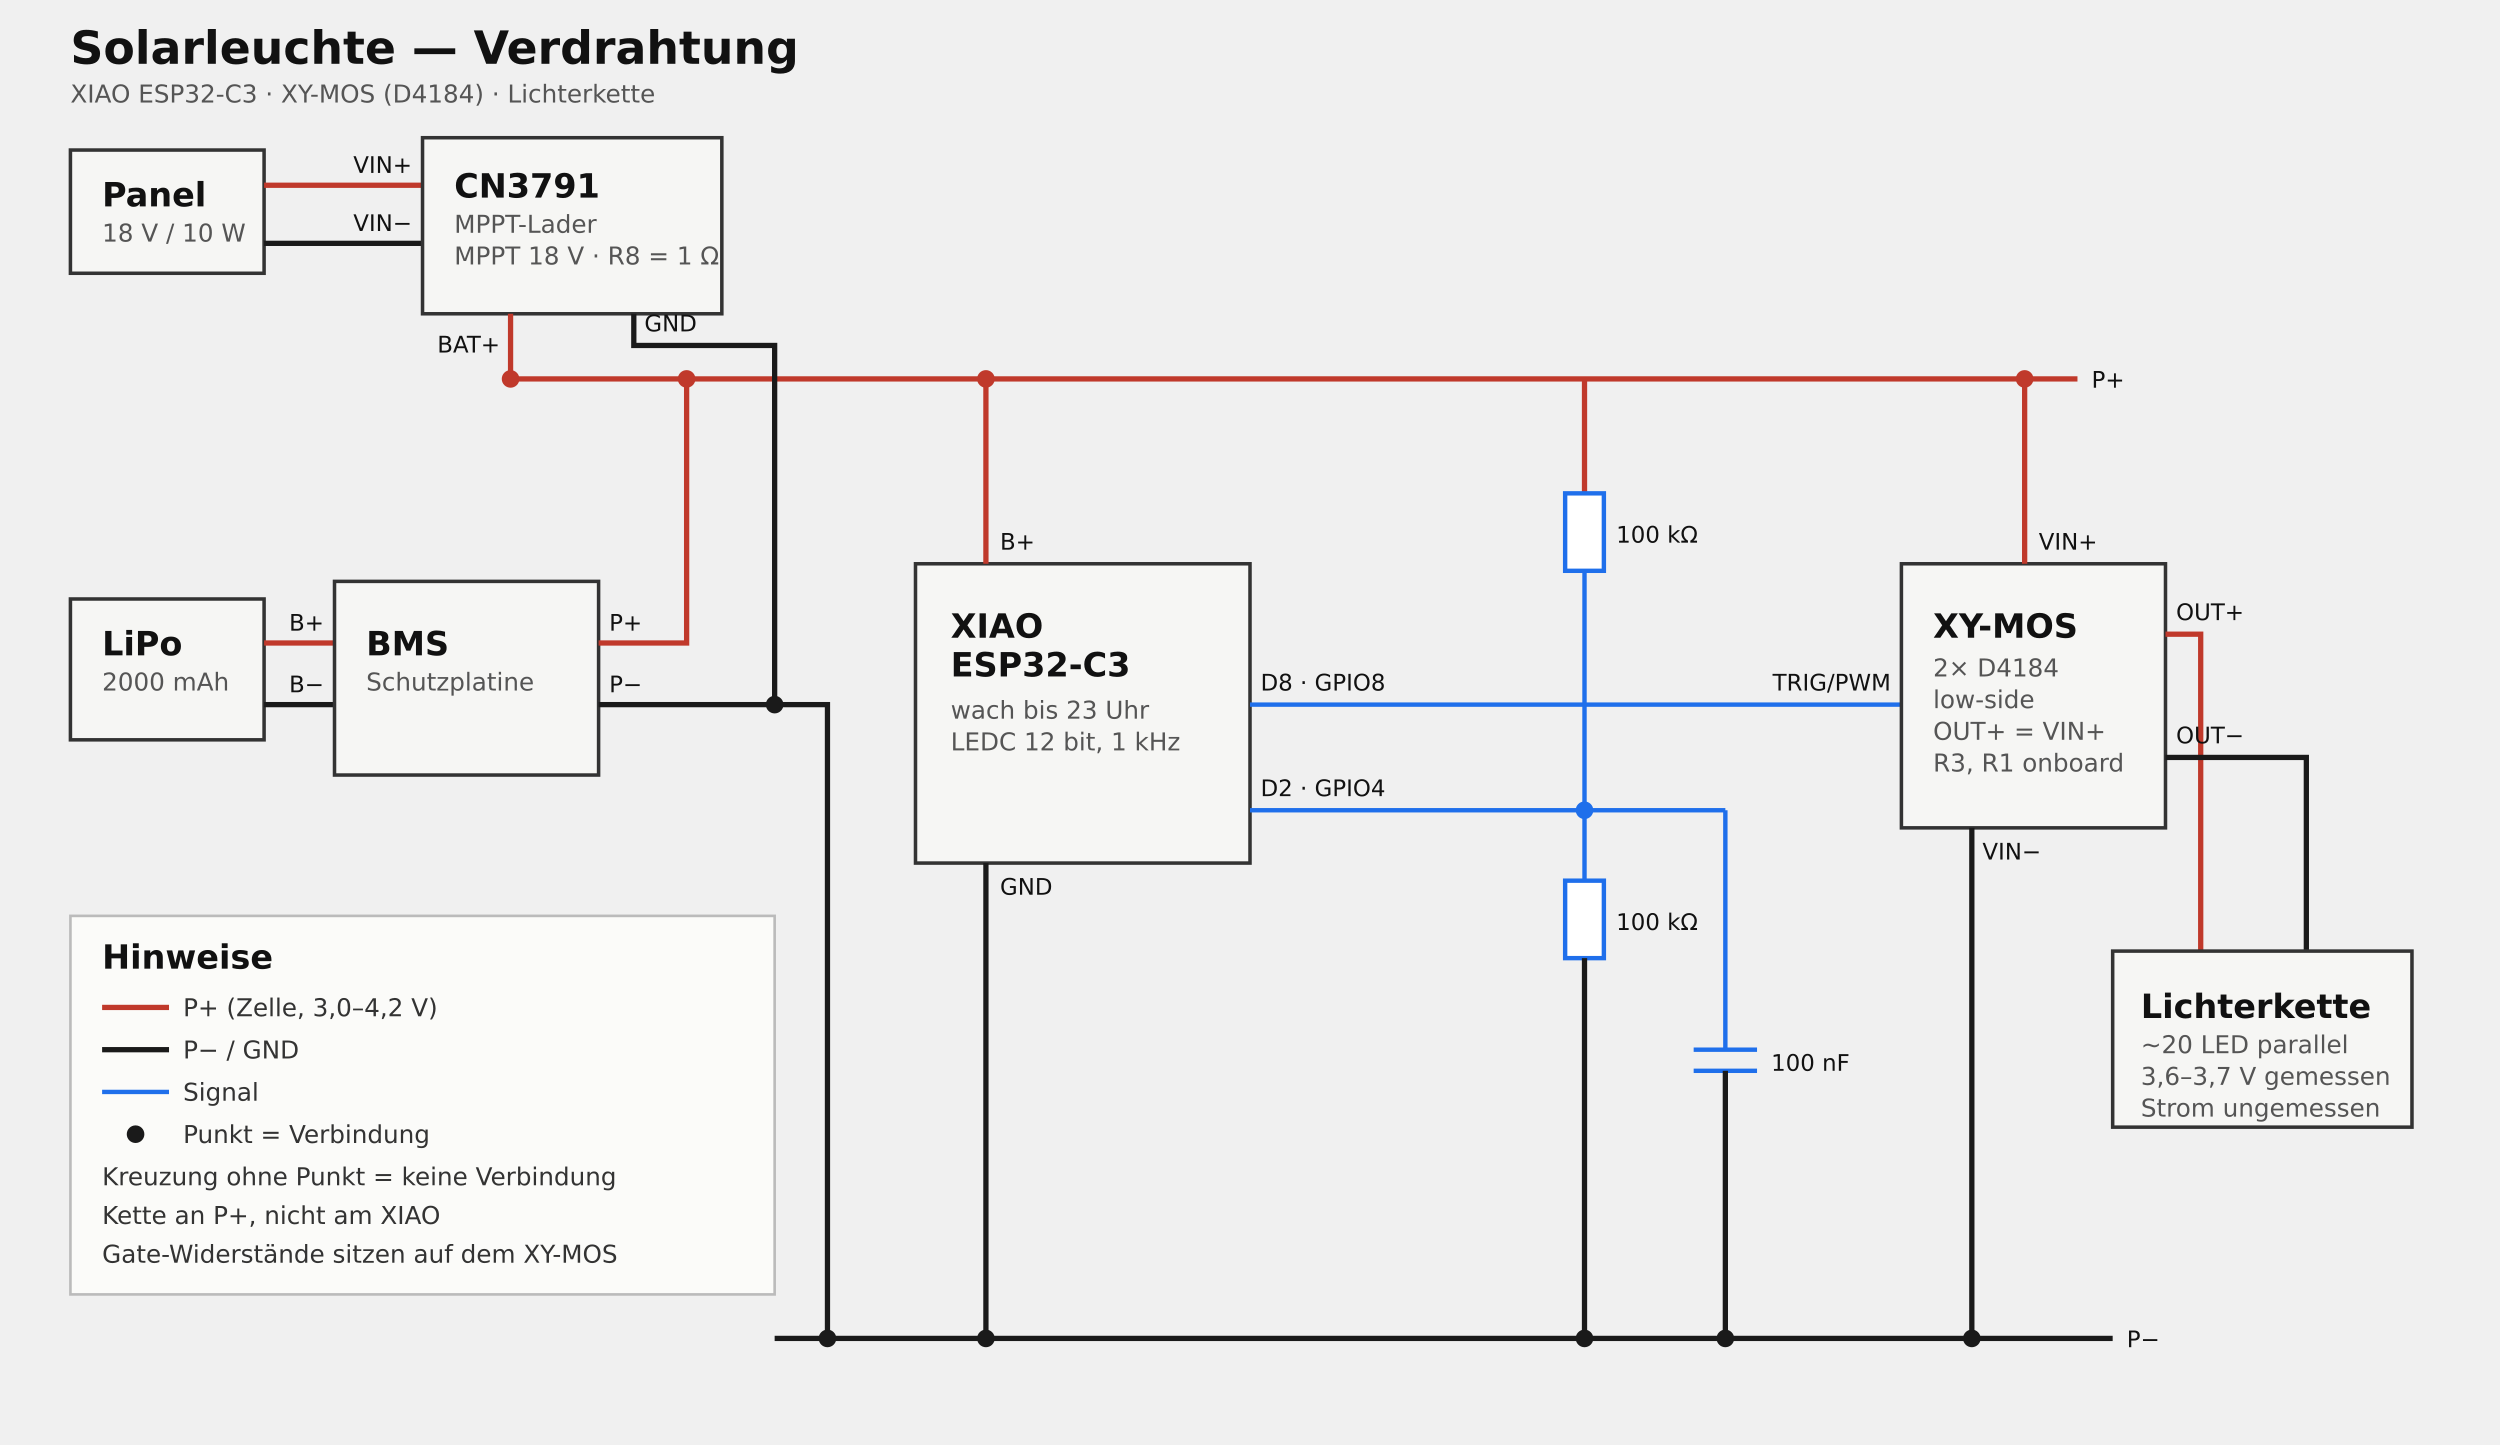
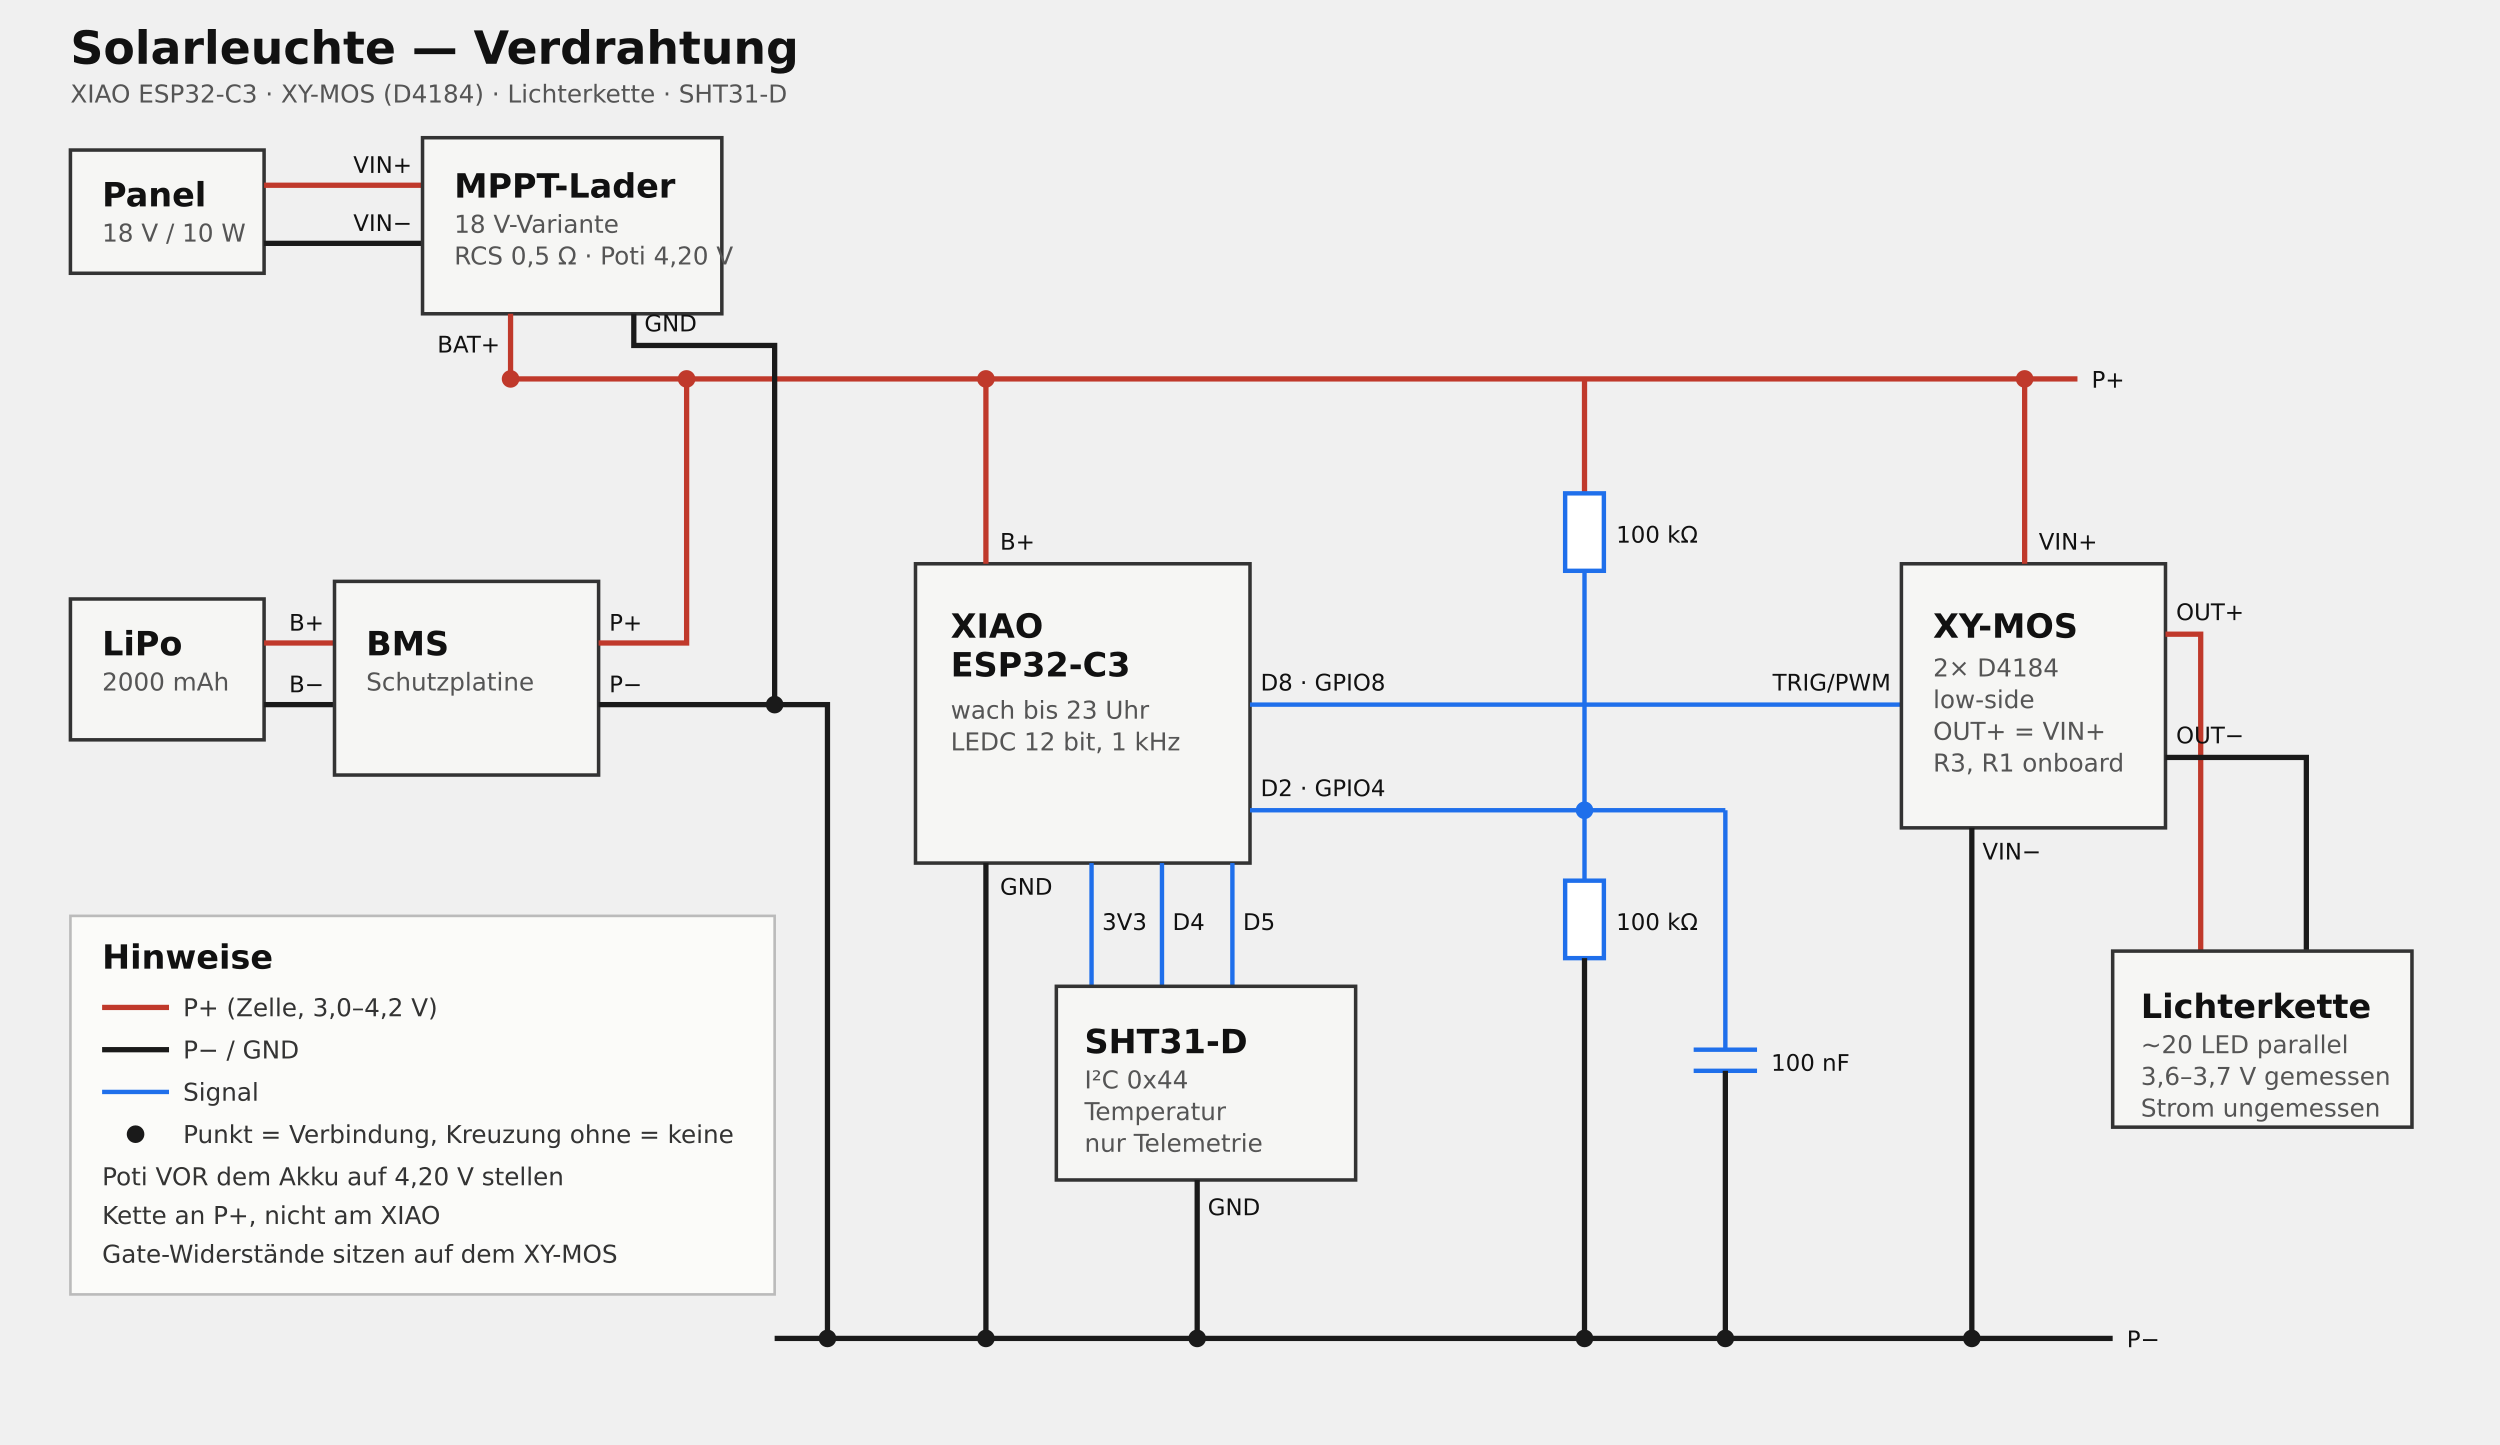
<svg xmlns="http://www.w3.org/2000/svg" width="297mm" height="171.6mm" viewBox="0 0 1420 820">
  <style>
    .blk  { fill:#f6f6f4; stroke:#333; stroke-width:2; }
    .lbl  { font-family:"DejaVu Sans",sans-serif; font-size:19px; fill:#111; font-weight:bold; }
    .sub  { font-family:"DejaVu Sans",sans-serif; font-size:14px; fill:#555; }
    .pin  { font-family:"DejaVu Sans",sans-serif; font-size:13px; fill:#111; }
    .note { font-family:"DejaVu Sans",sans-serif; font-size:14px; fill:#333; }
    .ttl  { font-family:"DejaVu Sans",sans-serif; font-size:26px; fill:#111; font-weight:bold; }
    .pos  { fill:none; stroke:#c0392b; stroke-width:3; }
    .neg  { fill:none; stroke:#1a1a1a; stroke-width:3; }
    .sig  { fill:none; stroke:#1f6feb; stroke-width:2.5; }
    .res  { fill:#fff; stroke:#1f6feb; stroke-width:2.5; }
    .dotp { fill:#c0392b; }
    .dotn { fill:#1a1a1a; }
    .dots { fill:#1f6feb; }
    .e    { text-anchor:end; }
    .m    { text-anchor:middle; }
  </style>
  <text class="ttl" x="40" y="36">Solarleuchte — Verdrahtung</text>
-   <text class="sub" x="40" y="58">XIAO ESP32-C3 · XY-MOS (D4184) · Lichterkette</text>
+   <text class="sub" x="40" y="58">XIAO ESP32-C3 · XY-MOS (D4184) · Lichterkette · SHT31-D</text>
  <line class="pos" x1="290" y1="215" x2="1180" y2="215" />
  <text class="pin" x="1188" y="220" fill="#c0392b">P+</text>
  <line class="neg" x1="440" y1="760" x2="1200" y2="760" />
  <text class="pin" x="1208" y="765">P−</text>
  <rect class="blk" x="40" y="85" width="110" height="70" />
  <text class="lbl" x="58" y="117">Panel</text>
  <text class="sub" x="58" y="137">18 V / 10 W</text>
  <line class="pos" x1="150" y1="105" x2="240" y2="105" />
  <line class="neg" x1="150" y1="138" x2="240" y2="138" />
  <text class="pin e" x="234" y="98">VIN+</text>
  <text class="pin e" x="234" y="131">VIN−</text>
  <rect class="blk" x="240" y="78" width="170" height="100" />
-   <text class="lbl" x="258" y="112">CN3791</text>
-   <text class="sub" x="258" y="132">MPPT-Lader</text>
-   <text class="sub" x="258" y="150">MPPT 18 V · R8 = 1 Ω</text>
+   <text class="lbl" x="258" y="112">MPPT-Lader</text>
+   <text class="sub" x="258" y="132">18 V-Variante</text>
+   <text class="sub" x="258" y="150">RCS 0,5 Ω · Poti 4,20 V</text>
  <line class="pos" x1="290" y1="178" x2="290" y2="215" />
  <circle class="dotp" cx="290" cy="215" r="5" />
  <text class="pin e" x="284" y="200">BAT+</text>
  <polyline class="neg" points="360,178 360,196 440,196 440,400" />
  <circle class="dotn" cx="440" cy="400" r="5" />
  <text class="pin" x="366" y="188">GND</text>
  <rect class="blk" x="40" y="340" width="110" height="80" />
  <text class="lbl" x="58" y="372">LiPo</text>
  <text class="sub" x="58" y="392">2000 mAh</text>
  <line class="pos" x1="150" y1="365" x2="190" y2="365" />
  <line class="neg" x1="150" y1="400" x2="190" y2="400" />
  <rect class="blk" x="190" y="330" width="150" height="110" />
  <text class="lbl" x="208" y="372">BMS</text>
  <text class="sub" x="208" y="392">Schutzplatine</text>
  <text class="pin e" x="184" y="358">B+</text>
  <text class="pin e" x="184" y="393">B−</text>
  <text class="pin" x="346" y="358">P+</text>
  <text class="pin" x="346" y="393">P−</text>
  <polyline class="pos" points="340,365 390,365 390,215" />
  <circle class="dotp" cx="390" cy="215" r="5" />
  <polyline class="neg" points="340,400 470,400 470,760" />
  <circle class="dotn" cx="470" cy="760" r="5" />
  <rect class="blk" x="520" y="320" width="190" height="170" />
  <text class="lbl" x="540" y="362">XIAO</text>
  <text class="lbl" x="540" y="384">ESP32-C3</text>
  <text class="sub" x="540" y="408">wach bis 23 Uhr</text>
  <text class="sub" x="540" y="426">LEDC 12 bit, 1 kHz</text>
  <line class="pos" x1="560" y1="320" x2="560" y2="215" />
  <circle class="dotp" cx="560" cy="215" r="5" />
  <text class="pin" x="568" y="312">B+</text>
  <line class="neg" x1="560" y1="490" x2="560" y2="760" />
  <circle class="dotn" cx="560" cy="760" r="5" />
  <text class="pin" x="568" y="508">GND</text>
  <line class="sig" x1="710" y1="400" x2="1080" y2="400" />
  <text class="pin" x="716" y="392">D8 · GPIO8</text>
  <text class="pin e" x="1074" y="392">TRIG/PWM</text>
  <line class="pos" x1="900" y1="215" x2="900" y2="280" />
  <rect class="res" x="889" y="280" width="22" height="44" />
  <text class="pin" x="918" y="308">100 kΩ</text>
  <line class="sig" x1="900" y1="324" x2="900" y2="500" />
  <circle class="dots" cx="900" cy="460" r="5" />
  <line class="sig" x1="710" y1="460" x2="900" y2="460" />
  <text class="pin" x="716" y="452">D2 · GPIO4</text>
  <rect class="res" x="889" y="500" width="22" height="44" />
  <text class="pin" x="918" y="528">100 kΩ</text>
  <line class="neg" x1="900" y1="544" x2="900" y2="760" />
  <circle class="dotn" cx="900" cy="760" r="5" />
  <line class="sig" x1="900" y1="460" x2="980" y2="460" />
  <line class="sig" x1="980" y1="460" x2="980" y2="596" />
  <line class="sig" x1="962" y1="596" x2="998" y2="596" />
  <line class="sig" x1="962" y1="608" x2="998" y2="608" />
  <text class="pin" x="1006" y="608">100 nF</text>
  <line class="neg" x1="980" y1="608" x2="980" y2="760" />
  <circle class="dotn" cx="980" cy="760" r="5" />
  <rect class="blk" x="1080" y="320" width="150" height="150" />
  <text class="lbl" x="1098" y="362">XY-MOS</text>
  <text class="sub" x="1098" y="384">2× D4184</text>
  <text class="sub" x="1098" y="402">low-side</text>
  <text class="sub" x="1098" y="420">OUT+ = VIN+</text>
  <text class="sub" x="1098" y="438">R3, R1 onboard</text>
  <line class="pos" x1="1150" y1="320" x2="1150" y2="215" />
  <circle class="dotp" cx="1150" cy="215" r="5" />
  <text class="pin" x="1158" y="312">VIN+</text>
  <line class="neg" x1="1120" y1="470" x2="1120" y2="760" />
  <circle class="dotn" cx="1120" cy="760" r="5" />
  <text class="pin" x="1126" y="488">VIN−</text>
  <polyline class="pos" points="1230,360 1250,360 1250,540" />
  <text class="pin" x="1236" y="352">OUT+</text>
  <polyline class="neg" points="1230,430 1310,430 1310,540" />
  <text class="pin" x="1236" y="422">OUT−</text>
  <rect class="blk" x="1200" y="540" width="170" height="100" />
  <text class="lbl" x="1216" y="578">Lichterkette</text>
  <text class="sub" x="1216" y="598">~20 LED parallel</text>
  <text class="sub" x="1216" y="616">3,6–3,7 V gemessen</text>
  <text class="sub" x="1216" y="634">Strom ungemessen</text>
+   <line class="sig" x1="620" y1="490" x2="620" y2="560" />
+   <line class="sig" x1="660" y1="490" x2="660" y2="560" />
+   <line class="sig" x1="700" y1="490" x2="700" y2="560" />
+   <text class="pin" x="626" y="528">3V3</text>
+   <text class="pin" x="666" y="528">D4</text>
+   <text class="pin" x="706" y="528">D5</text>
+   <rect class="blk" x="600" y="560" width="170" height="110" />
+   <text class="lbl" x="616" y="598">SHT31-D</text>
+   <text class="sub" x="616" y="618">I²C 0x44</text>
+   <text class="sub" x="616" y="636">Temperatur</text>
+   <text class="sub" x="616" y="654">nur Telemetrie</text>
+   <line class="neg" x1="680" y1="670" x2="680" y2="760" />
+   <circle class="dotn" cx="680" cy="760" r="5" />
+   <text class="pin" x="686" y="690">GND</text>
  <rect x="40" y="520" width="400" height="215" fill="#fbfbf9" stroke="#bbb" stroke-width="1.5" />
  <text class="lbl" x="58" y="550">Hinweise</text>
  <line class="pos" x1="58" y1="572" x2="96" y2="572" />
  <text class="note" x="104" y="577">P+ (Zelle, 3,0–4,2 V)</text>
  <line class="neg" x1="58" y1="596" x2="96" y2="596" />
  <text class="note" x="104" y="601">P− / GND</text>
  <line class="sig" x1="58" y1="620" x2="96" y2="620" />
  <text class="note" x="104" y="625">Signal</text>
  <circle class="dotn" cx="77" cy="644" r="5" />
-   <text class="note" x="104" y="649">Punkt = Verbindung</text>
-   <text class="note" x="58" y="673">Kreuzung ohne Punkt = keine Verbindung</text>
+   <text class="note" x="104" y="649">Punkt = Verbindung, Kreuzung ohne = keine</text>
+   <text class="note" x="58" y="673">Poti VOR dem Akku auf 4,20 V stellen</text>
  <text class="note" x="58" y="695">Kette an P+, nicht am XIAO</text>
  <text class="note" x="58" y="717">Gate-Widerstände sitzen auf dem XY-MOS</text>
</svg>
